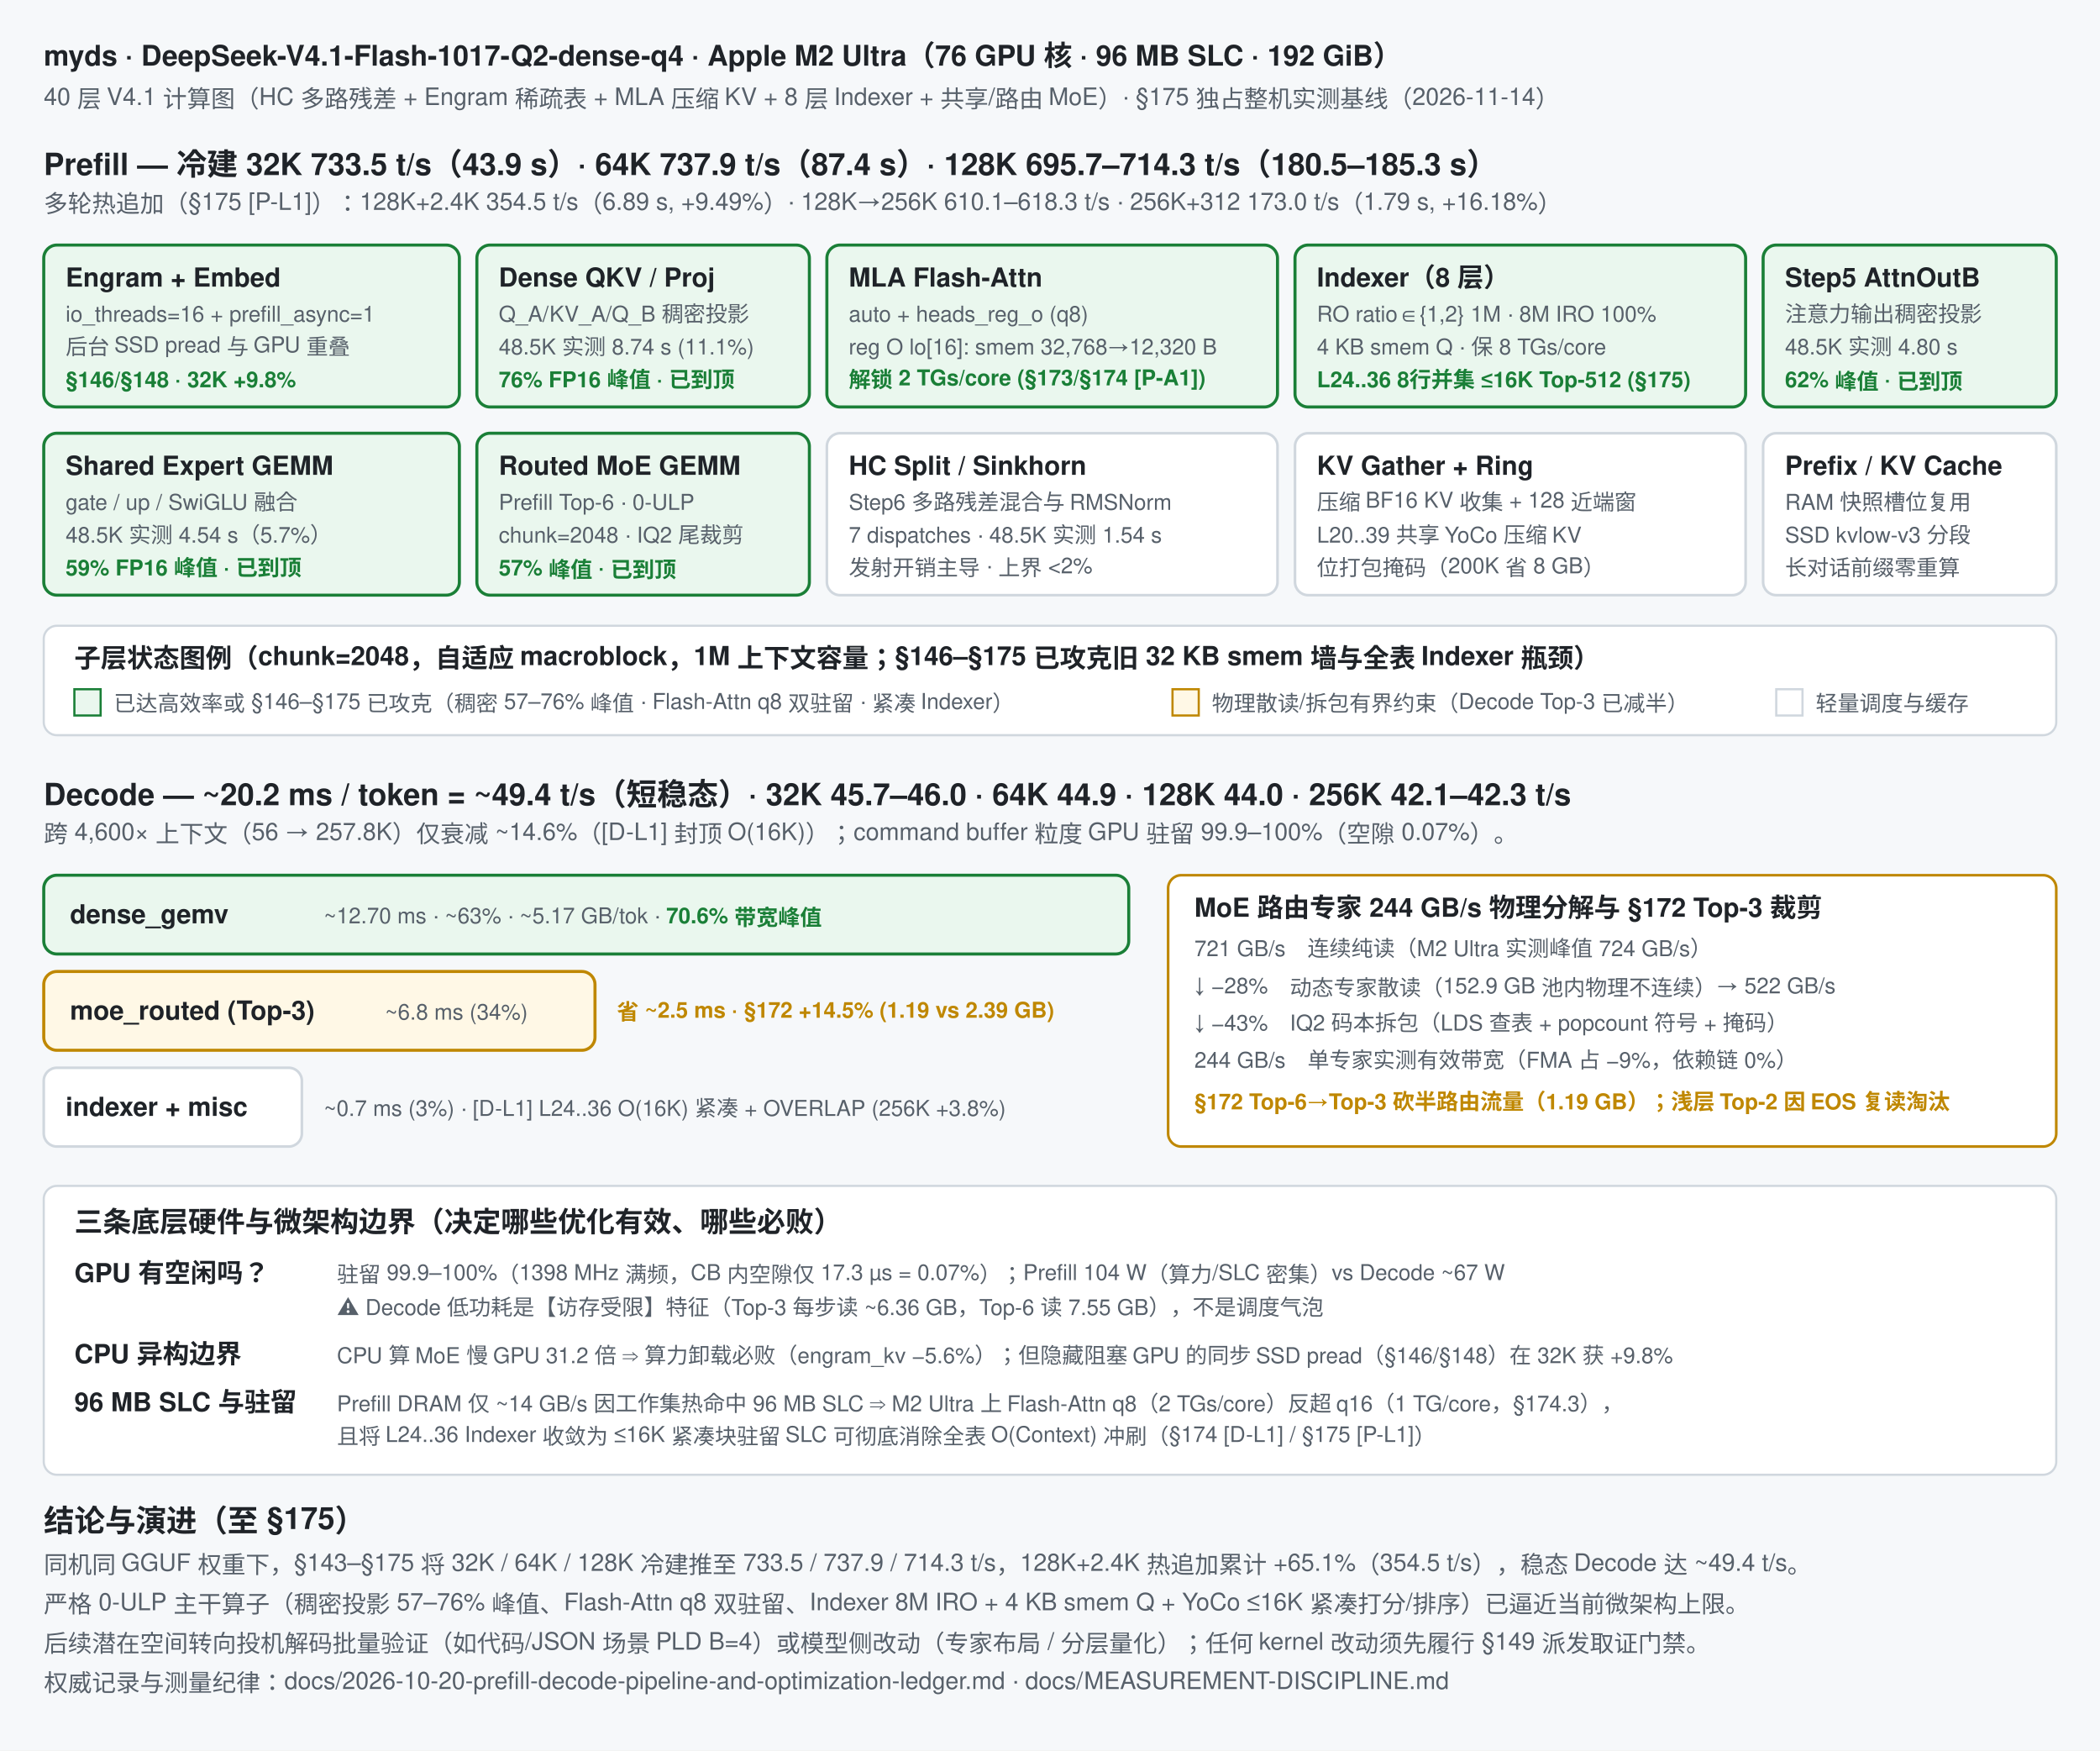
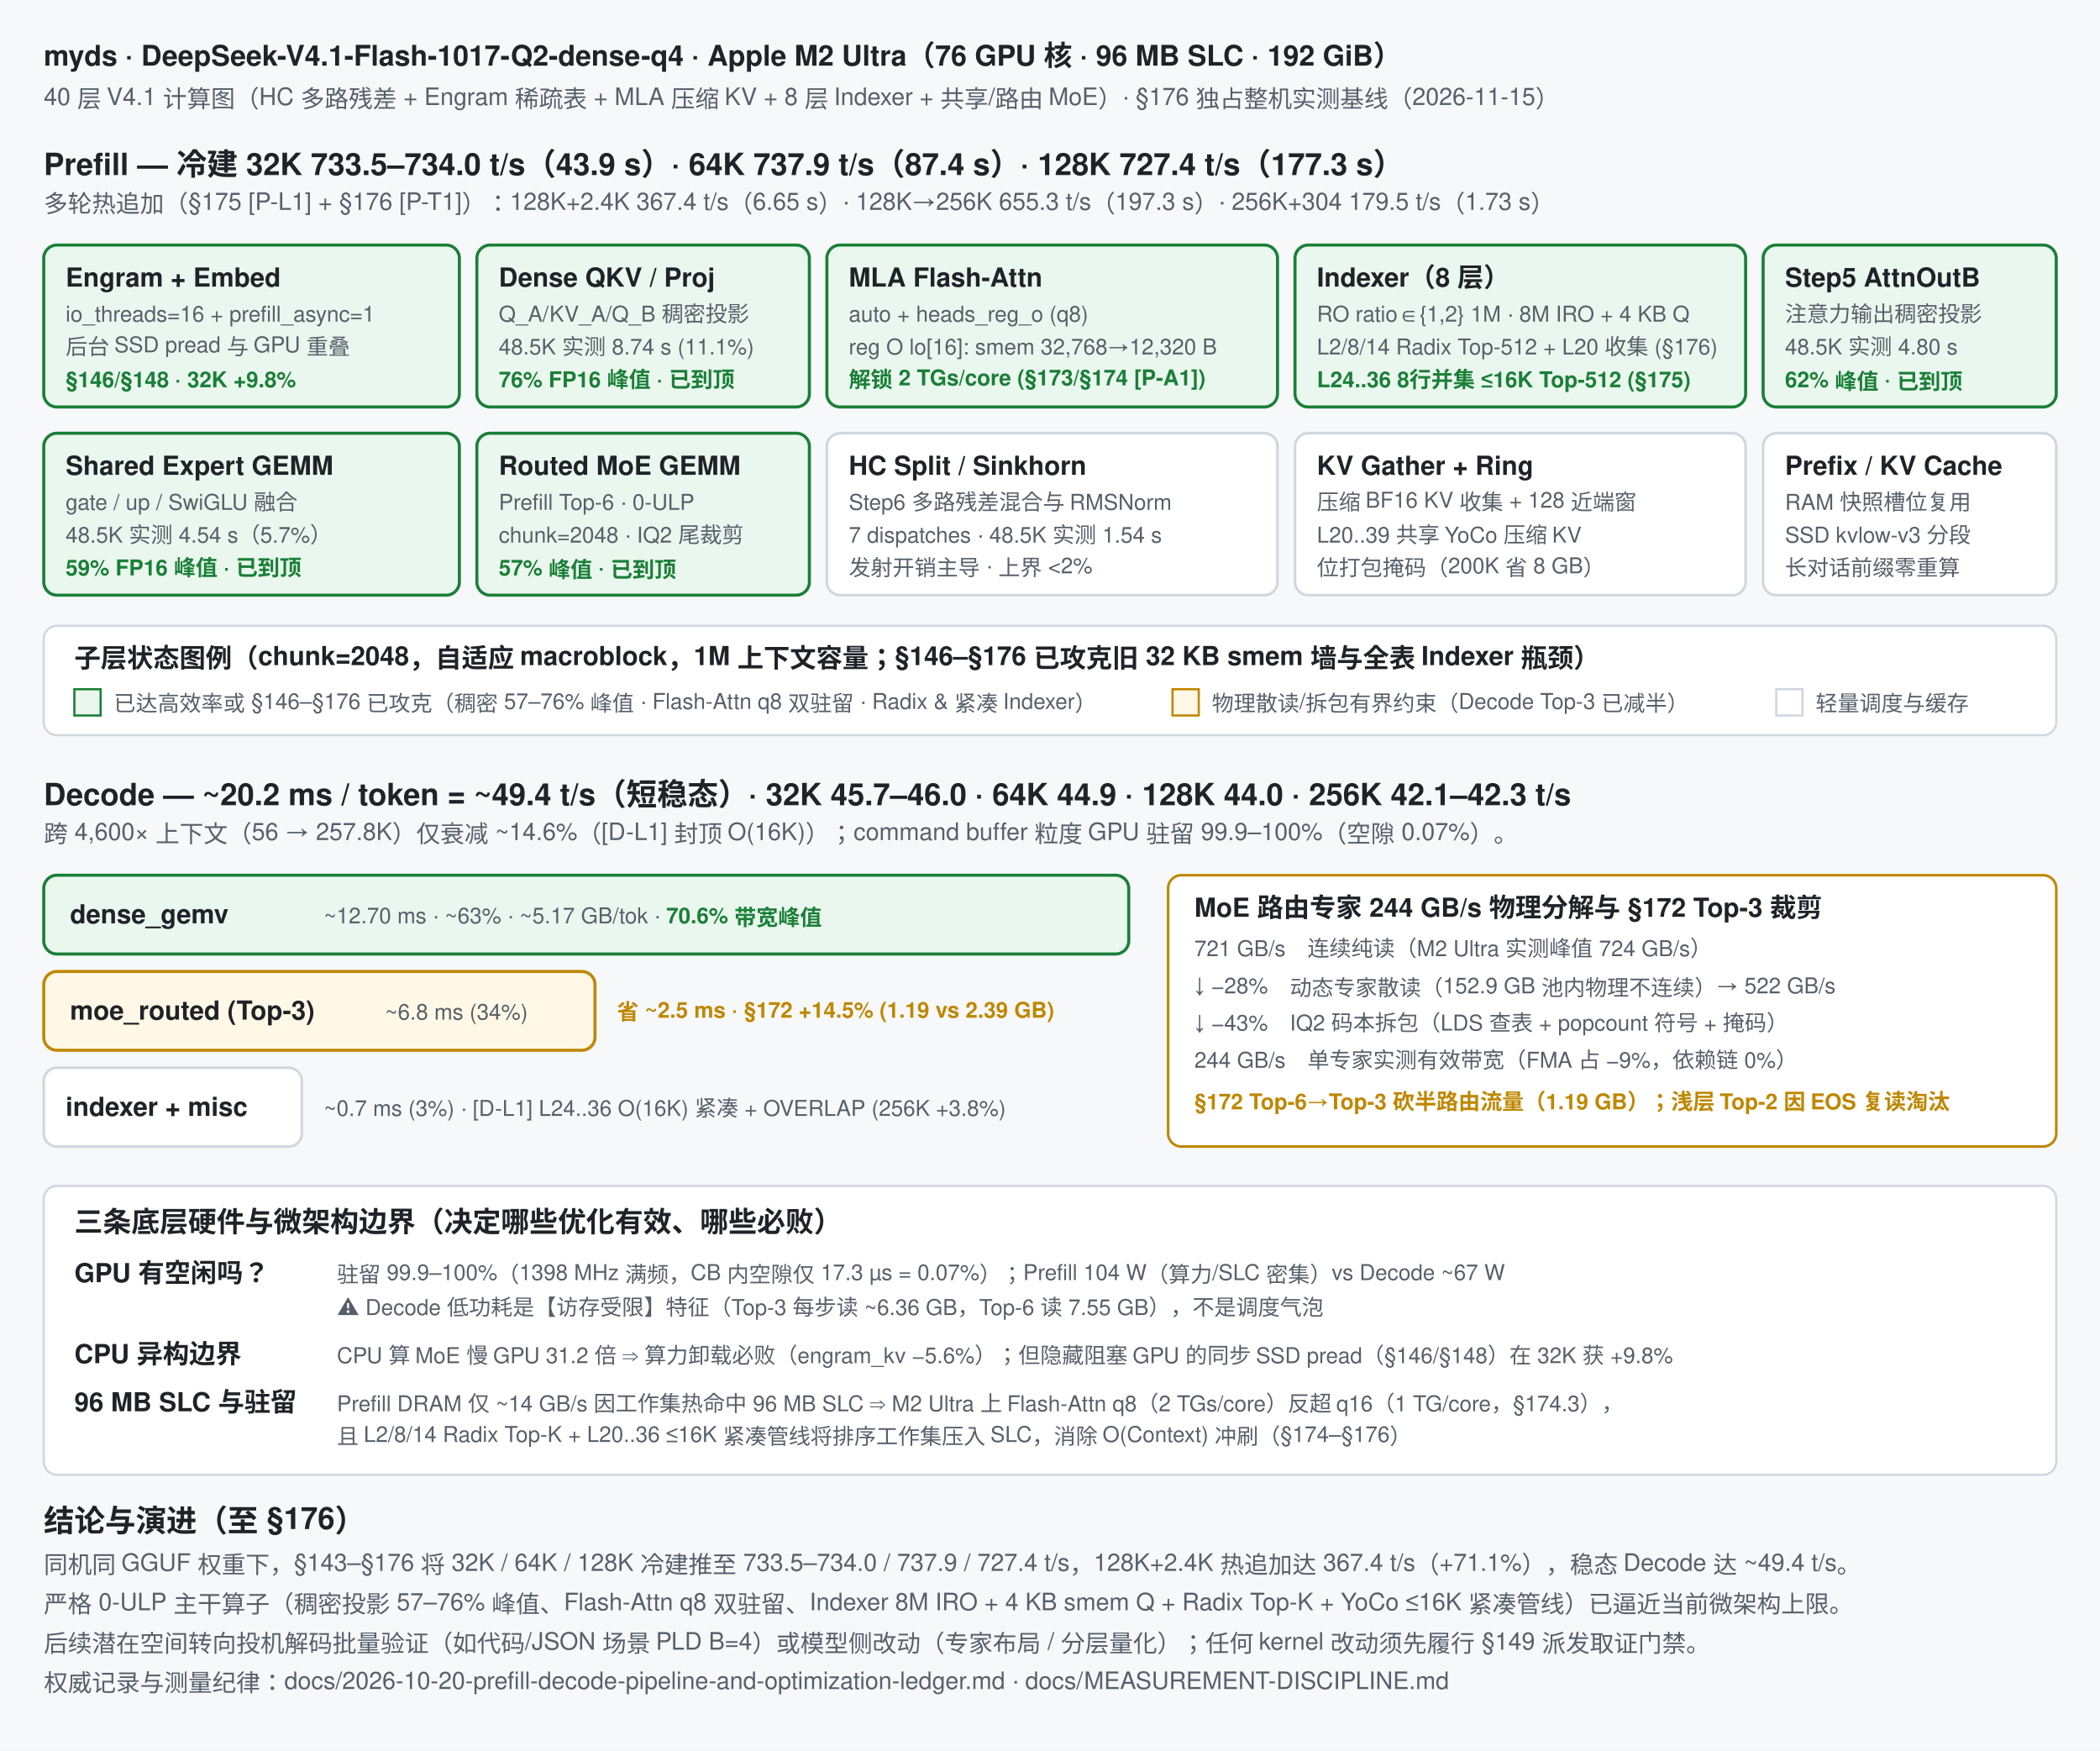
<svg xmlns="http://www.w3.org/2000/svg" viewBox="0 0 960 800" font-family="-apple-system, BlinkMacSystemFont, 'Segoe UI', Helvetica, Arial, sans-serif">
  <defs>
    <marker id="arrow" viewBox="0 0 10 10" refX="9" refY="5" markerWidth="6" markerHeight="6" orient="auto-start-reverse">
      <path d="M 0 0 L 10 5 L 0 10 z" fill="#57606a" />
    </marker>
    <style>
      .title { font-size: 14px; font-weight: 600; fill: #1f2328; }
      .sub   { font-size: 11px; fill: #57606a; }
      .box   { fill: #ffffff; stroke: #d0d7de; stroke-width: 1.2; rx: 6; }
      .box-hi{ fill: #fff8e6; stroke: #bf8700; stroke-width: 1.4; rx: 6; }
      .box-cu{ fill: #ffeceb; stroke: #cf222e; stroke-width: 1.4; rx: 6; }
      .box-ok{ fill: #eaf7ee; stroke: #1a7f37; stroke-width: 1.4; rx: 6; }
      .lbl   { font-size: 12px; font-weight: 600; fill: #1f2328; }
      .ms    { font-size: 10px; fill: #57606a; }
      .pct   { font-size: 10px; font-weight: 600; }
      .lane  { fill: none; stroke: #57606a; stroke-width: 1.3; marker-end: url(#arrow); }
      .hdr   { font-size: 13px; font-weight: 600; fill: #1f2328; }
    </style>
  </defs>
  <rect width="960" height="800" fill="#f6f8fa" />
  <text x="20" y="30" class="hdr">myds · DeepSeek-V4.1-Flash-1017-Q2-dense-q4 · Apple M2 Ultra（76 GPU 核 · 96 MB SLC · 192 GiB）</text>
-   <text x="20" y="48" class="sub">40 层 V4.1 计算图（HC 多路残差 + Engram 稀疏表 + MLA 压缩 KV + 8 层 Indexer + 共享/路由 MoE）· §175 独占整机实测基线（2026-11-14）</text>
-   <text x="20" y="80" class="title">Prefill — 冷建 32K 733.5 t/s（43.9 s）· 64K 737.9 t/s（87.4 s）· 128K 695.7–714.3 t/s（180.5–185.3 s）</text>
-   <text x="20" y="97" class="sub">多轮热追加（§175 [P-L1]）：128K+2.4K 354.5 t/s（6.89 s, +9.49%）· 128K→256K 610.1–618.3 t/s · 256K+312 173.0 t/s（1.79 s, +16.18%）</text>
+   <text x="20" y="48" class="sub">40 层 V4.1 计算图（HC 多路残差 + Engram 稀疏表 + MLA 压缩 KV + 8 层 Indexer + 共享/路由 MoE）· §176 独占整机实测基线（2026-11-15）</text>
+   <text x="20" y="80" class="title">Prefill — 冷建 32K 733.5–734.0 t/s（43.9 s）· 64K 737.9 t/s（87.4 s）· 128K 727.4 t/s（177.3 s）</text>
+   <text x="20" y="97" class="sub">多轮热追加（§175 [P-L1] + §176 [P-T1]）：128K+2.4K 367.4 t/s（6.65 s）· 128K→256K 655.3 t/s（197.3 s）· 256K+304 179.5 t/s（1.73 s）</text>
  <rect x="20" y="112" width="190" height="74" class="box-ok" />
  <text x="30" y="131" class="lbl">Engram + Embed</text>
  <text x="30" y="147" class="ms">io_threads=16 + prefill_async=1</text>
  <text x="30" y="162" class="ms">后台 SSD pread 与 GPU 重叠</text>
  <text x="30" y="177" class="pct" fill="#1a7f37">§146/§148 · 32K +9.8%</text>
  <rect x="218" y="112" width="152" height="74" class="box-ok" />
  <text x="228" y="131" class="lbl">Dense QKV / Proj</text>
  <text x="228" y="147" class="ms">Q_A/KV_A/Q_B 稠密投影</text>
  <text x="228" y="162" class="ms">48.5K 实测 8.74 s (11.1%)</text>
  <text x="228" y="177" class="pct" fill="#1a7f37">76% FP16 峰值 · 已到顶</text>
  <rect x="378" y="112" width="206" height="74" class="box-ok" />
  <text x="388" y="131" class="lbl">MLA Flash-Attn</text>
  <text x="388" y="147" class="ms">auto + heads_reg_o (q8)</text>
  <text x="388" y="162" class="ms">reg O lo[16]: smem 32,768→12,320 B</text>
  <text x="388" y="177" class="pct" fill="#1a7f37">解锁 2 TGs/core (§173/§174 [P-A1])</text>
  <rect x="592" y="112" width="206" height="74" class="box-ok" />
  <text x="602" y="131" class="lbl">Indexer（8 层）</text>
-   <text x="602" y="147" class="ms">RO ratio∈{1,2} 1M · 8M IRO 100%</text>
-   <text x="602" y="162" class="ms">4 KB smem Q · 保 8 TGs/core</text>
+   <text x="602" y="147" class="ms">RO ratio∈{1,2} 1M · 8M IRO + 4 KB Q</text>
+   <text x="602" y="162" class="ms">L2/8/14 Radix Top-512 + L20 收集 (§176)</text>
  <text x="602" y="177" class="pct" fill="#1a7f37">L24..36 8行并集 ≤16K Top-512 (§175)</text>
  <rect x="806" y="112" width="134" height="74" class="box-ok" />
  <text x="816" y="131" class="lbl">Step5 AttnOutB</text>
  <text x="816" y="147" class="ms">注意力输出稠密投影</text>
  <text x="816" y="162" class="ms">48.5K 实测 4.80 s</text>
  <text x="816" y="177" class="pct" fill="#1a7f37">62% 峰值 · 已到顶</text>
  <rect x="20" y="198" width="190" height="74" class="box-ok" />
  <text x="30" y="217" class="lbl">Shared Expert GEMM</text>
  <text x="30" y="233" class="ms">gate / up / SwiGLU 融合</text>
  <text x="30" y="248" class="ms">48.5K 实测 4.54 s（5.7%）</text>
  <text x="30" y="263" class="pct" fill="#1a7f37">59% FP16 峰值 · 已到顶</text>
  <rect x="218" y="198" width="152" height="74" class="box-ok" />
  <text x="228" y="217" class="lbl">Routed MoE GEMM</text>
  <text x="228" y="233" class="ms">Prefill Top-6 · 0-ULP</text>
  <text x="228" y="248" class="ms">chunk=2048 · IQ2 尾裁剪</text>
  <text x="228" y="263" class="pct" fill="#1a7f37">57% 峰值 · 已到顶</text>
  <rect x="378" y="198" width="206" height="74" class="box" />
  <text x="388" y="217" class="lbl">HC Split / Sinkhorn</text>
  <text x="388" y="233" class="ms">Step6 多路残差混合与 RMSNorm</text>
  <text x="388" y="248" class="ms">7 dispatches · 48.5K 实测 1.54 s</text>
  <text x="388" y="263" class="ms">发射开销主导 · 上界 &lt;2%</text>
  <rect x="592" y="198" width="206" height="74" class="box" />
  <text x="602" y="217" class="lbl">KV Gather + Ring</text>
  <text x="602" y="233" class="ms">压缩 BF16 KV 收集 + 128 近端窗</text>
  <text x="602" y="248" class="ms">L20..39 共享 YoCo 压缩 KV</text>
  <text x="602" y="263" class="ms">位打包掩码（200K 省 8 GB）</text>
  <rect x="806" y="198" width="134" height="74" class="box" />
  <text x="816" y="217" class="lbl">Prefix / KV Cache</text>
  <text x="816" y="233" class="ms">RAM 快照槽位复用</text>
  <text x="816" y="248" class="ms">SSD kvlow-v3 分段</text>
  <text x="816" y="263" class="ms">长对话前缀零重算</text>
  <rect x="20" y="286" width="920" height="50" fill="#ffffff" stroke="#d0d7de" stroke-width="1" rx="6" />
-   <text x="34" y="305" class="lbl">子层状态图例（chunk=2048，自适应 macroblock，1M 上下文容量；§146–§175 已攻克旧 32 KB smem 墙与全表 Indexer 瓶颈）</text>
+   <text x="34" y="305" class="lbl">子层状态图例（chunk=2048，自适应 macroblock，1M 上下文容量；§146–§176 已攻克旧 32 KB smem 墙与全表 Indexer 瓶颈）</text>
  <rect x="34" y="315" width="12" height="12" fill="#eaf7ee" stroke="#1a7f37" />
-   <text x="52" y="325" class="ms">已达高效率或 §146–§175 已攻克（稠密 57–76% 峰值 · Flash-Attn q8 双驻留 · 紧凑 Indexer）</text>
+   <text x="52" y="325" class="ms">已达高效率或 §146–§176 已攻克（稠密 57–76% 峰值 · Flash-Attn q8 双驻留 · Radix &amp; 紧凑 Indexer）</text>
  <rect x="536" y="315" width="12" height="12" fill="#fff8e6" stroke="#bf8700" />
  <text x="554" y="325" class="ms">物理散读/拆包有界约束（Decode Top-3 已减半）</text>
  <rect x="812" y="315" width="12" height="12" fill="#ffffff" stroke="#d0d7de" />
  <text x="830" y="325" class="ms">轻量调度与缓存</text>
  <text x="20" y="368" class="title">Decode — ~20.2 ms / token = ~49.4 t/s（短稳态）· 32K 45.7–46.0 · 64K 44.9 · 128K 44.0 · 256K 42.1–42.3 t/s</text>
  <text x="20" y="385" class="sub">跨 4,600× 上下文（56 → 257.8K）仅衰减 ~14.6%（[D-L1] 封顶 O(16K)）；command buffer 粒度 GPU 驻留 99.9–100%（空隙 0.07%）。</text>
  <g>
    <rect x="20" y="400" width="496" height="36" class="box-ok" />
    <text x="32" y="422" class="lbl">dense_gemv</text>
    <text x="148" y="422" class="ms">~12.70 ms · ~63% · ~5.17 GB/tok · <tspan class="pct" fill="#1a7f37">70.6% 带宽峰值</tspan>
    </text>
    <rect x="20" y="444" width="252" height="36" class="box-hi" />
    <text x="32" y="466" class="lbl">moe_routed (Top-3)</text>
    <text x="176" y="466" class="ms">~6.8 ms (34%)</text>
    <text x="282" y="466" class="pct" fill="#bf8700">省 ~2.5 ms · §172 +14.5% (1.19 vs 2.39 GB)</text>
    <rect x="20" y="488" width="118" height="36" class="box" />
    <text x="30" y="510" class="lbl">indexer + misc</text>
    <text x="148" y="510" class="ms">~0.7 ms (3%) · [D-L1] L24..36 O(16K) 紧凑 + OVERLAP (256K +3.8%)</text>
  </g>
  <rect x="534" y="400" width="406" height="124" fill="#ffffff" stroke="#bf8700" stroke-width="1.2" rx="6" />
  <text x="546" y="419" class="lbl">MoE 路由专家 244 GB/s 物理分解与 §172 Top-3 裁剪</text>
  <text x="546" y="437" class="ms">721 GB/s　连续纯读（M2 Ultra 实测峰值 724 GB/s）</text>
  <text x="546" y="454" class="ms">　↓ −28%　动态专家散读（152.9 GB 池内物理不连续）→ 522 GB/s</text>
  <text x="546" y="471" class="ms">　↓ −43%　IQ2 码本拆包（LDS 查表 + popcount 符号 + 掩码）</text>
  <text x="546" y="488" class="ms">244 GB/s　单专家实测有效带宽（FMA 占 −9%，依赖链 0%）</text>
  <text x="546" y="507" class="pct" fill="#bf8700">§172 Top-6→Top-3 砍半路由流量（1.19 GB）；浅层 Top-2 因 EOS 复读淘汰</text>
  <rect x="20" y="542" width="920" height="132" fill="#ffffff" stroke="#d0d7de" stroke-width="1" rx="6" />
  <text x="34" y="563" class="hdr">三条底层硬件与微架构边界（决定哪些优化有效、哪些必败）</text>
  <text x="34" y="586" class="lbl">GPU 有空闲吗？</text>
  <text x="154" y="586" class="ms">驻留 99.9–100%（1398 MHz 满频，CB 内空隙仅 17.3 µs = 0.07%）；Prefill 104 W（算力/SLC 密集）vs Decode ~67 W</text>
  <text x="154" y="601" class="ms">⚠ Decode 低功耗是【访存受限】特征（Top-3 每步读 ~6.36 GB，Top-6 读 7.55 GB），不是调度气泡</text>
  <text x="34" y="623" class="lbl">CPU 异构边界</text>
  <text x="154" y="623" class="ms">CPU 算 MoE 慢 GPU 31.2 倍 ⇒ 算力卸载必败（engram_kv −5.6%）；但隐藏阻塞 GPU 的同步 SSD pread（§146/§148）在 32K 获 +9.8%</text>
  <text x="34" y="645" class="lbl">96 MB SLC 与驻留</text>
  <text x="154" y="645" class="ms">Prefill DRAM 仅 ~14 GB/s 因工作集热命中 96 MB SLC ⇒ M2 Ultra 上 Flash-Attn q8（2 TGs/core）反超 q16（1 TG/core，§174.3），</text>
-   <text x="154" y="660" class="ms">且将 L24..36 Indexer 收敛为 ≤16K 紧凑块驻留 SLC 可彻底消除全表 O(Context) 冲刷（§174 [D-L1] / §175 [P-L1]）</text>
-   <text x="20" y="700" class="title">结论与演进（至 §175）</text>
-   <text x="20" y="719" class="sub">同机同 GGUF 权重下，§143–§175 将 32K / 64K / 128K 冷建推至 733.5 / 737.9 / 714.3 t/s，128K+2.4K 热追加累计 +65.1%（354.5 t/s），稳态 Decode 达 ~49.4 t/s。</text>
-   <text x="20" y="737" class="sub">严格 0-ULP 主干算子（稠密投影 57–76% 峰值、Flash-Attn q8 双驻留、Indexer 8M IRO + 4 KB smem Q + YoCo ≤16K 紧凑打分/排序）已逼近当前微架构上限。</text>
+   <text x="154" y="660" class="ms">且 L2/8/14 Radix Top-K + L20..36 ≤16K 紧凑管线将排序工作集压入 SLC，消除 O(Context) 冲刷（§174–§176）</text>
+   <text x="20" y="700" class="title">结论与演进（至 §176）</text>
+   <text x="20" y="719" class="sub">同机同 GGUF 权重下，§143–§176 将 32K / 64K / 128K 冷建推至 733.5–734.0 / 737.9 / 727.4 t/s，128K+2.4K 热追加达 367.4 t/s（+71.1%），稳态 Decode 达 ~49.4 t/s。</text>
+   <text x="20" y="737" class="sub">严格 0-ULP 主干算子（稠密投影 57–76% 峰值、Flash-Attn q8 双驻留、Indexer 8M IRO + 4 KB smem Q + Radix Top-K + YoCo ≤16K 紧凑管线）已逼近当前微架构上限。</text>
  <text x="20" y="755" class="sub">后续潜在空间转向投机解码批量验证（如代码/JSON 场景 PLD B=4）或模型侧改动（专家布局 / 分层量化）；任何 kernel 改动须先履行 §149 派发取证门禁。</text>
  <text x="20" y="773" class="sub">权威记录与测量纪律：docs/2026-10-20-prefill-decode-pipeline-and-optimization-ledger.md · docs/MEASUREMENT-DISCIPLINE.md</text>
</svg>
